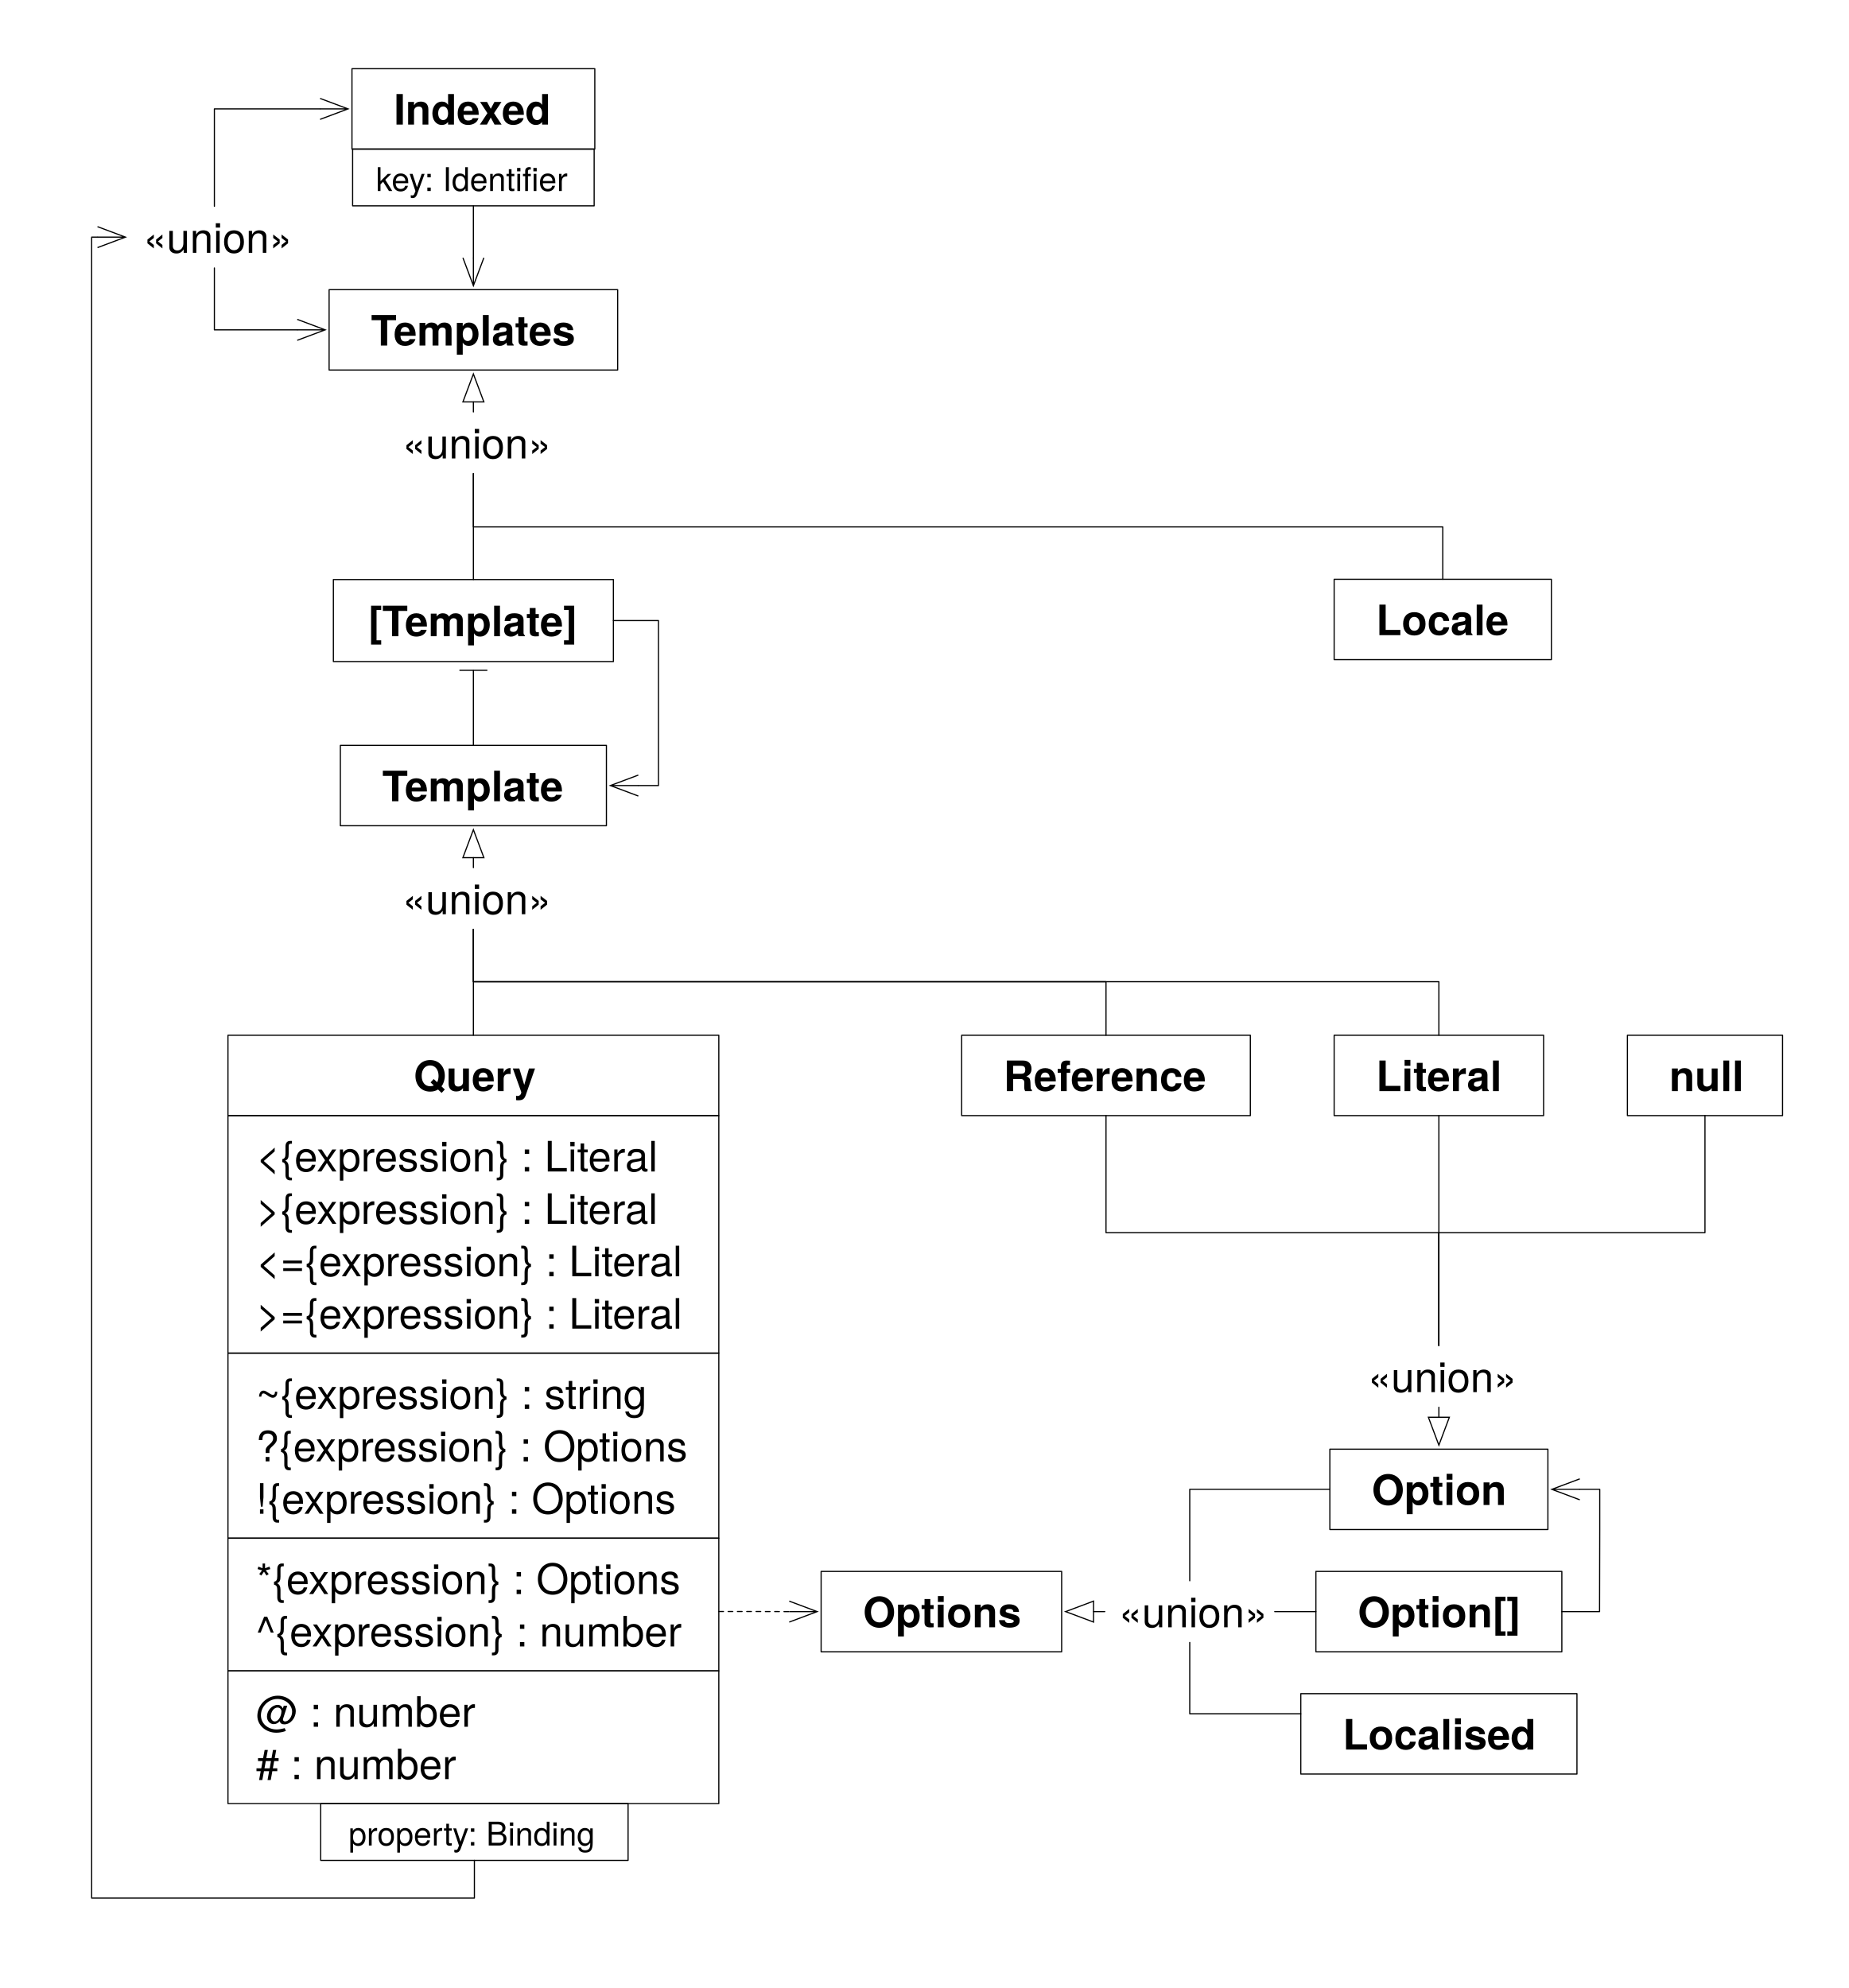
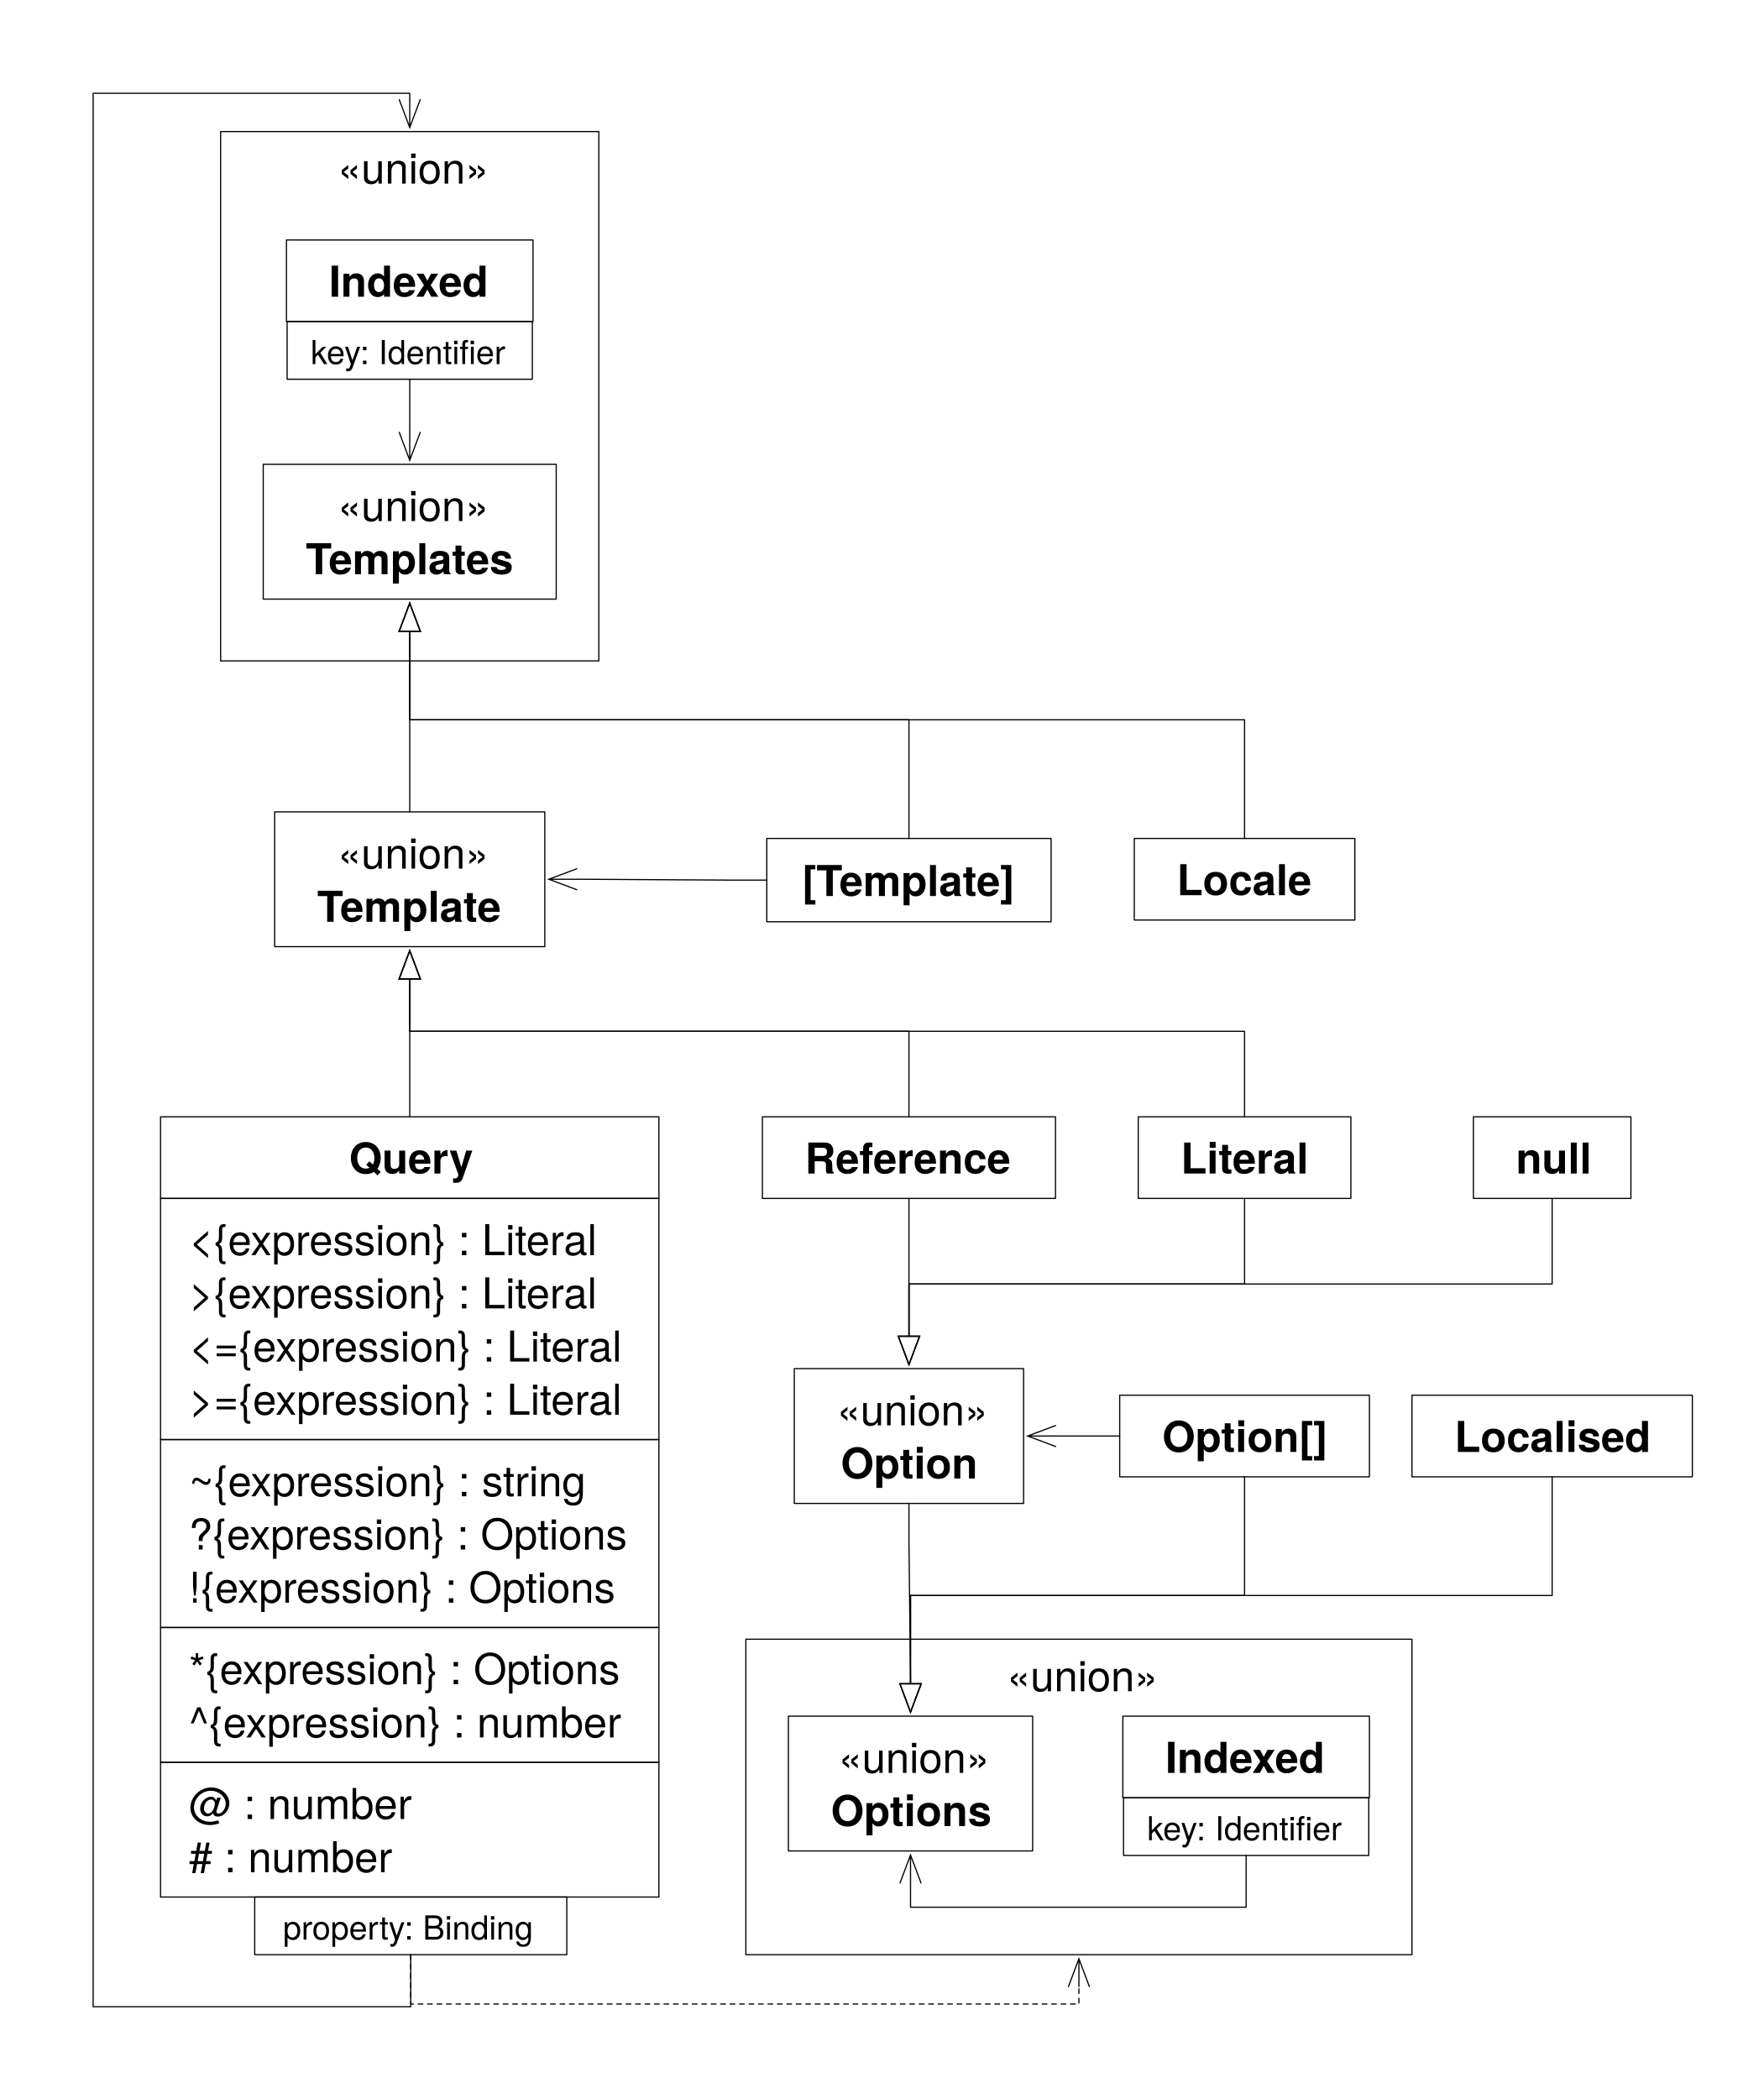
- <svg xmlns="http://www.w3.org/2000/svg" version="1.1" viewBox="-252 191 397 427" width="397" height="427">
+ <svg xmlns="http://www.w3.org/2000/svg" version="1.1" viewBox="-237 146 373 444" width="373" height="444">
  <defs>
    <marker orient="auto" overflow="visible" markerUnits="strokeWidth" id="StickArrow_Marker" stroke-linejoin="miter" stroke-miterlimit="10" viewBox="-1 -10 26 20" markerWidth="26" markerHeight="20" color="black">
      <g>
        <path d="M 24 0 L 0 0 M 0 -9 L 24 0 L 0 9" fill="none" stroke="currentColor" stroke-width="1" />
      </g>
    </marker>
    <marker orient="auto" overflow="visible" markerUnits="strokeWidth" id="Arrow_Marker" stroke-linejoin="miter" stroke-miterlimit="10" viewBox="-1 -10 26 20" markerWidth="26" markerHeight="20" color="black">
      <g>
        <path d="M 24 0 L 0 -9 L 0 9 Z" fill="none" stroke="currentColor" stroke-width="1" />
      </g>
    </marker>
-     <marker orient="auto" overflow="visible" markerUnits="strokeWidth" id="NegativeControls_Marker" stroke-linejoin="miter" stroke-miterlimit="10" viewBox="-1 -13 2 26" markerWidth="2" markerHeight="26" color="black">
-       <g>
-         <line x1="0" y1="-12" x2="0" y2="12" fill="none" stroke="currentColor" stroke-width="1" />
-       </g>
-     </marker>
  </defs>
-   <g id="model" stroke="none" stroke-opacity="1" stroke-dasharray="none" fill="none" fill-opacity="1">
+   <g id="model" stroke-opacity="1" fill="none" fill-opacity="1" stroke="none" stroke-dasharray="none">
    <g id="model_Layer_1">
+       <g id="Graphic_962">
+         <rect x="-79.228" y="492.744" width="140.899" height="66.728" stroke="black" stroke-linecap="round" stroke-linejoin="round" stroke-width=".25" />
+         <text transform="translate(-24.0332 494.7441)" fill="black">
+           <tspan font-family="Helvetica Neue" font-size="9" fill="black" x="0" y="9" xml:space="preserve">«union»</tspan>
+         </text>
+       </g>
+       <g id="Graphic_958">
+         <rect x="-190.33" y="173.832" width="80.001" height="111.97" stroke="black" stroke-linecap="round" stroke-linejoin="round" stroke-width=".25" />
+         <text transform="translate(-165.5848 175.8315)" fill="black">
+           <tspan font-family="Helvetica Neue" font-size="9" fill="black" x="0" y="9" xml:space="preserve">«union»</tspan>
+         </text>
+       </g>
+       <g id="Group_860">
+         <g id="Graphic_861">
+           <rect x="2.933" y="323.356" width="46.656" height="17.261" stroke="black" stroke-linecap="round" stroke-linejoin="round" stroke-width=".25" />
+           <text transform="translate(11.93293 326.3555)" fill="black">
+             <tspan font-family="Helvetica Neue" font-weight="bold" font-size="9" fill="black" x="0" y="9" xml:space="preserve">Locale</tspan>
+           </text>
+         </g>
+       </g>
      <g id="Group_785">
        <g id="Graphic_786">
-           <rect x="27.372" y="554.784" width="59.31" height="17.261" stroke="black" stroke-linecap="round" stroke-linejoin="round" stroke-width=".25" />
-           <text transform="translate(36.37206 557.7837)" fill="black">
+           <rect x="61.671" y="441.13" width="59.31" height="17.261" stroke="black" stroke-linecap="round" stroke-linejoin="round" stroke-width=".25" />
+           <text transform="translate(70.67143 444.1296)" fill="black">
            <tspan font-family="Helvetica Neue" font-weight="bold" font-size="9" fill="black" x="657252e-18" y="9" xml:space="preserve">Localised</tspan>
          </text>
        </g>
      </g>
      <g id="Group_774">
        <g id="Graphic_776">
-           <rect x="-181.317" y="253.216" width="61.974" height="17.261" stroke="black" stroke-linecap="round" stroke-linejoin="round" stroke-width=".25" />
-           <text transform="translate(-172.3168 256.2165)" fill="black">
-             <tspan font-family="Helvetica Neue" font-weight="bold" font-size="9" fill="black" x="0" y="9" xml:space="preserve">Templates</tspan>
+           <rect x="-181.317" y="244.216" width="61.974" height="28.513" stroke="black" stroke-linecap="round" stroke-linejoin="round" stroke-width=".25" />
+           <text transform="translate(-172.3168 247.2165)" fill="black">
+             <tspan font-family="Helvetica Neue" font-size="9" fill="black" x="6.732" y="9" xml:space="preserve">«union»</tspan>
+             <tspan font-family="Helvetica Neue" font-weight="bold" font-size="9" fill="black" x="0" y="20.252" xml:space="preserve">Templates</tspan>
          </text>
        </g>
      </g>
      <g id="Group_769">
        <g id="Graphic_773">
-           <rect x="-176.267" y="223.02" width="51.874" height="12.196" stroke="black" stroke-linecap="round" stroke-linejoin="round" stroke-width=".25" />
-           <text transform="translate(-171.2668 225.0205)" fill="black">
+           <rect x="-176.267" y="214.02" width="51.874" height="12.196" stroke="black" stroke-linecap="round" stroke-linejoin="round" stroke-width=".25" />
+           <text transform="translate(-171.2668 216.0205)" fill="black">
            <tspan font-family="Helvetica Neue" font-size="7" fill="black" x="0" y="7" xml:space="preserve">key: Identifier</tspan>
          </text>
        </g>
        <g id="Group_770">
          <g id="Graphic_771">
-             <rect x="-176.407" y="205.759" width="52.155" height="17.261" stroke="black" stroke-linecap="round" stroke-linejoin="round" stroke-width=".25" />
-             <text transform="translate(-167.4073 208.7594)" fill="black">
+             <rect x="-176.407" y="196.759" width="52.155" height="17.261" stroke="black" stroke-linecap="round" stroke-linejoin="round" stroke-width=".25" />
+             <text transform="translate(-167.4073 199.7594)" fill="black">
              <tspan font-family="Helvetica Neue" font-weight="bold" font-size="9" fill="black" x="0" y="9" xml:space="preserve">Indexed</tspan>
            </text>
          </g>
        </g>
      </g>
      <g id="Line_764">
-         <path d="M -150.114 590.588 L -150.114 598.688 L -232.312 598.688 L -232.312 241.933 L -231.062 241.933" marker-end="url(#StickArrow_Marker)" stroke="black" stroke-linecap="round" stroke-linejoin="round" stroke-width=".25" />
+         <path d="M -150.114 559.472 L -150.114 570.483 L -217.299 570.483 L -217.299 165.732 L -150.33 165.732 L -150.33 166.982" marker-end="url(#StickArrow_Marker)" stroke="black" stroke-linecap="round" stroke-linejoin="round" stroke-width=".25" />
      </g>
      <g id="Group_818">
        <g id="Graphic_819">
-           <rect x="-45.465" y="413.359" width="62.001" height="17.261" stroke="black" stroke-linecap="round" stroke-linejoin="round" stroke-width=".25" />
-           <text transform="translate(-36.46494 416.3586)" fill="black">
+           <rect x="-75.731" y="382.243" width="62.001" height="17.261" stroke="black" stroke-linecap="round" stroke-linejoin="round" stroke-width=".25" />
+           <text transform="translate(-66.73133 385.2426)" fill="black">
            <tspan font-family="Helvetica Neue" font-weight="bold" font-size="9" fill="black" x="10658141e-20" y="9" xml:space="preserve">Reference</tspan>
          </text>
        </g>
-       </g>
-       <g id="Line_842">
-         <path d="M -205.957 235.307 L -205.957 214.39 L -183.257 214.39" marker-end="url(#StickArrow_Marker)" stroke="black" stroke-linecap="round" stroke-linejoin="round" stroke-width=".25" />
-       </g>
-       <g id="Graphic_845">
-         <text transform="translate(-221.2124 236.3068)" fill="black">
-           <tspan font-family="Helvetica Neue" font-size="9" fill="black" x="0" y="9" xml:space="preserve">«union»</tspan>
-         </text>
-       </g>
-       <g id="Line_846">
-         <line x1="-150.33" y1="235.216" x2="-150.33" y2="246.366" marker-end="url(#StickArrow_Marker)" stroke="black" stroke-linecap="round" stroke-linejoin="round" stroke-width=".25" />
-       </g>
-       <g id="Graphic_856">
-         <text transform="translate(-165.5848 280.4775)" fill="black">
-           <tspan font-family="Helvetica Neue" font-size="9" fill="black" x="0" y="9" xml:space="preserve">«union»</tspan>
-         </text>
-       </g>
-       <g id="Line_857">
-         <line x1="-150.33" y1="279.478" x2="-150.33" y2="277.327" marker-end="url(#Arrow_Marker)" stroke="black" stroke-linecap="round" stroke-linejoin="round" stroke-width=".25" />
      </g>
      <g id="Group_869">
        <g id="Graphic_870">
-           <rect x="34.536" y="413.359" width="44.982" height="17.261" stroke="black" stroke-linecap="round" stroke-linejoin="round" stroke-width=".25" />
-           <text transform="translate(43.53606 416.3586)" fill="black">
+           <rect x="3.77" y="382.243" width="44.982" height="17.261" stroke="black" stroke-linecap="round" stroke-linejoin="round" stroke-width=".25" />
+           <text transform="translate(12.76993 385.2426)" fill="black">
            <tspan font-family="Helvetica Neue" font-weight="bold" font-size="9" fill="black" x="0" y="9" xml:space="preserve">Literal</tspan>
          </text>
        </g>
      </g>
      <g id="Group_922">
        <g id="Graphic_750">
-           <rect x="-183.121" y="578.392" width="66.014" height="12.196" stroke="black" stroke-linecap="round" stroke-linejoin="round" stroke-width=".25" />
-           <text transform="translate(-178.1208 580.3917)" fill="black">
+           <rect x="-183.121" y="547.276" width="66.014" height="12.196" stroke="black" stroke-linecap="round" stroke-linejoin="round" stroke-width=".25" />
+           <text transform="translate(-178.1208 549.2756)" fill="black">
            <tspan font-family="Helvetica Neue" font-size="7" fill="black" x=".973" y="7" xml:space="preserve">property: Binding </tspan>
          </text>
        </g>
        <g id="Group_874">
          <g id="Graphic_906">
-             <rect x="-203.04" y="549.888" width="105.42" height="28.504" stroke="black" stroke-linecap="round" stroke-linejoin="round" stroke-width=".25" />
-             <text transform="translate(-197.0398 552.8877)" fill="black">
+             <rect x="-203.04" y="518.772" width="105.42" height="28.504" stroke="black" stroke-linecap="round" stroke-linejoin="round" stroke-width=".25" />
+             <text transform="translate(-197.0398 521.7716)" fill="black">
              <tspan font-family="Helvetica Neue" font-size="9" fill="black" x="0" y="9" xml:space="preserve">@ : number</tspan>
              <tspan font-family="Helvetica Neue" font-size="9" fill="black" x="0" y="20.252" xml:space="preserve"># : number</tspan>
            </text>
          </g>
          <g id="Graphic_905">
-             <rect x="-203.04" y="521.384" width="105.42" height="28.504" stroke="black" stroke-linecap="round" stroke-linejoin="round" stroke-width=".25" />
-             <text transform="translate(-197.0398 524.3837)" fill="black">
+             <rect x="-203.04" y="490.268" width="105.42" height="28.504" stroke="black" stroke-linecap="round" stroke-linejoin="round" stroke-width=".25" />
+             <text transform="translate(-197.0398 493.2676)" fill="black">
              <tspan font-family="Helvetica Neue" font-size="9" fill="black" x="0" y="9" xml:space="preserve">*{expression} : Options</tspan>
              <tspan font-family="Helvetica Neue" font-size="9" fill="black" x="0" y="20.252" xml:space="preserve">^{expression} : number</tspan>
            </text>
          </g>
          <g id="Graphic_904">
-             <rect x="-203.04" y="481.628" width="105.42" height="39.756" stroke="black" stroke-linecap="round" stroke-linejoin="round" stroke-width=".25" />
-             <text transform="translate(-197.0398 484.6277)" fill="black">
+             <rect x="-203.04" y="450.512" width="105.42" height="39.756" stroke="black" stroke-linecap="round" stroke-linejoin="round" stroke-width=".25" />
+             <text transform="translate(-197.0398 453.5116)" fill="black">
              <tspan font-family="Helvetica Neue" font-size="9" fill="black" x="0" y="9" xml:space="preserve">~{expression} : string</tspan>
              <tspan font-family="Helvetica Neue" font-size="9" fill="black" x="0" y="20.252" xml:space="preserve">?{expression} : Options</tspan>
              <tspan font-family="Helvetica Neue" font-size="9" fill="black" x="0" y="31.504" xml:space="preserve">!{expression} : Options</tspan>
            </text>
          </g>
          <g id="Graphic_876">
-             <rect x="-203.04" y="430.62" width="105.42" height="51.008" stroke="black" stroke-linecap="round" stroke-linejoin="round" stroke-width=".25" />
-             <text transform="translate(-197.0398 433.6197)" fill="black">
+             <rect x="-203.04" y="399.504" width="105.42" height="51.008" stroke="black" stroke-linecap="round" stroke-linejoin="round" stroke-width=".25" />
+             <text transform="translate(-197.0398 402.5036)" fill="black">
              <tspan font-family="Helvetica Neue" font-size="9" fill="black" x="0" y="9" xml:space="preserve">&lt;{expression} : Literal</tspan>
              <tspan font-family="Helvetica Neue" font-size="9" fill="black" x="0" y="20.252" xml:space="preserve">&gt;{expression} : Literal</tspan>
              <tspan font-family="Helvetica Neue" font-size="9" fill="black" x="0" y="31.504" xml:space="preserve">&lt;={expression} : Literal</tspan>
              <tspan font-family="Helvetica Neue" font-size="9" fill="black" x="0" y="42.756" xml:space="preserve">&gt;={expression} : Literal</tspan>
            </text>
          </g>
          <g id="Graphic_875">
-             <rect x="-203.04" y="413.359" width="105.42" height="17.261" stroke="black" stroke-linecap="round" stroke-linejoin="round" stroke-width=".25" />
-             <text transform="translate(-163.1683 416.3586)" fill="black">
+             <rect x="-203.04" y="382.243" width="105.42" height="17.261" stroke="black" stroke-linecap="round" stroke-linejoin="round" stroke-width=".25" />
+             <text transform="translate(-163.1683 385.2426)" fill="black">
              <tspan font-family="Helvetica Neue" font-weight="bold" font-size="9" fill="black" x="0" y="9" xml:space="preserve">Query</tspan>
            </text>
          </g>
        </g>
      </g>
      <g id="Group_878">
        <g id="Graphic_879">
-           <rect x="-75.648" y="528.523" width="51.66" height="17.261" stroke="black" stroke-linecap="round" stroke-linejoin="round" stroke-width=".25" />
-           <text transform="translate(-66.64834 531.5226)" fill="black">
-             <tspan font-family="Helvetica Neue" font-weight="bold" font-size="9" fill="black" x="0" y="9" xml:space="preserve">Options</tspan>
-           </text>
-         </g>
-       </g>
-       <g id="Graphic_880">
-         <text transform="translate(-11.73236 531.5272)" fill="black">
-           <tspan font-family="Helvetica Neue" font-size="9" fill="black" x="0" y="9" xml:space="preserve">«union»</tspan>
-         </text>
-       </g>
-       <g id="Line_881">
-         <line x1="-14.732" y1="537.153" x2="-17.138" y2="537.153" marker-end="url(#Arrow_Marker)" stroke="black" stroke-linecap="round" stroke-linejoin="round" stroke-width=".25" />
+           <rect x="-70.228" y="509.017" width="51.66" height="28.513" stroke="black" stroke-linecap="round" stroke-linejoin="round" stroke-width=".25" />
+           <text transform="translate(-61.22783 512.0167)" fill="black">
+             <tspan font-family="Helvetica Neue" font-size="9" fill="black" x="1.575" y="9" xml:space="preserve">«union»</tspan>
+             <tspan font-family="Helvetica Neue" font-weight="bold" font-size="9" fill="black" x="0" y="20.252" xml:space="preserve">Options</tspan>
+           </text>
+         </g>
      </g>
      <g id="Group_882">
        <g id="Graphic_883">
-           <rect x="97.518" y="413.359" width="33.318" height="17.261" stroke="black" stroke-linecap="round" stroke-linejoin="round" stroke-width=".25" />
-           <text transform="translate(106.5181 416.3586)" fill="black">
+           <rect x="74.667" y="382.243" width="33.318" height="17.261" stroke="black" stroke-linecap="round" stroke-linejoin="round" stroke-width=".25" />
+           <text transform="translate(83.66743 385.2426)" fill="black">
            <tspan font-family="Helvetica Neue" font-weight="bold" font-size="9" fill="black" x="0" y="9" xml:space="preserve">null</tspan>
          </text>
        </g>
-       </g>
-       <g id="Line_884">
-         <line x1="57.027" y1="480.01" x2="57.027" y2="430.62" stroke="black" stroke-linecap="round" stroke-linejoin="round" stroke-width=".25" />
-       </g>
-       <g id="Line_885">
-         <path d="M 3.523 543.779 L 3.523 559.099 L 27.372 559.099" stroke="black" stroke-linecap="round" stroke-linejoin="round" stroke-width=".25" />
      </g>
      <g id="Group_886">
        <g id="Graphic_887">
-           <rect x="33.614" y="502.262" width="46.827" height="17.261" stroke="black" stroke-linecap="round" stroke-linejoin="round" stroke-width=".25" />
-           <text transform="translate(42.61356 505.2616)" fill="black">
-             <tspan font-family="Helvetica Neue" font-weight="bold" font-size="9" fill="black" x="5684342e-19" y="9" xml:space="preserve">Option</tspan>
-           </text>
-         </g>
-       </g>
-       <g id="Graphic_888">
-         <text transform="translate(41.77206 481.0096)" fill="black">
-           <tspan font-family="Helvetica Neue" font-size="9" fill="black" x="0" y="9" xml:space="preserve">«union»</tspan>
-         </text>
-       </g>
-       <g id="Line_889">
-         <line x1="57.027" y1="493.262" x2="57.027" y2="495.412" marker-end="url(#Arrow_Marker)" stroke="black" stroke-linecap="round" stroke-linejoin="round" stroke-width=".25" />
-       </g>
-       <g id="Line_890">
-         <path d="M 57.027 480.01 L 57.027 455.76 L 114.177 455.76 L 114.177 430.62" stroke="black" stroke-linecap="round" stroke-linejoin="round" stroke-width=".25" />
-       </g>
-       <g id="Line_891">
-         <path d="M 57.027 480.01 L 57.027 455.76 L -14.464 455.76 L -14.464 430.62" stroke="black" stroke-linecap="round" stroke-linejoin="round" stroke-width=".25" />
+           <rect x="-68.986" y="435.504" width="48.51" height="28.513" stroke="black" stroke-linecap="round" stroke-linejoin="round" stroke-width=".25" />
+           <text transform="translate(-59.98583 438.5036)" fill="black">
+             <tspan font-family="Helvetica Neue" font-size="9" fill="black" x="0" y="9" xml:space="preserve">«union»</tspan>
+             <tspan font-family="Helvetica Neue" font-weight="bold" font-size="9" fill="black" x=".842" y="20.252" xml:space="preserve">Option</tspan>
+           </text>
+         </g>
      </g>
      <g id="Group_892">
        <g id="Graphic_893">
-           <rect x="30.617" y="528.523" width="52.821" height="17.261" stroke="black" stroke-linecap="round" stroke-linejoin="round" stroke-width=".25" />
-           <text transform="translate(39.61656 531.5226)" fill="black">
+           <rect x="-.15" y="441.13" width="52.821" height="17.261" stroke="black" stroke-linecap="round" stroke-linejoin="round" stroke-width=".25" />
+           <text transform="translate(8.850426 444.1296)" fill="black">
            <tspan font-family="Helvetica Neue" font-weight="bold" font-size="9" fill="black" x="0" y="9" xml:space="preserve">Option[]</tspan>
          </text>
        </g>
      </g>
      <g id="Line_895">
-         <path d="M 83.438 537.153 L 91.538 537.153 L 91.576 519.523 L 91.576 510.892 L 87.291 510.892" marker-end="url(#StickArrow_Marker)" stroke="black" stroke-linecap="round" stroke-linejoin="round" stroke-width=".25" />
-       </g>
-       <g id="Line_896">
-         <path d="M 33.614 510.892 L 3.523 510.892 L 3.523 530.527" stroke="black" stroke-linecap="round" stroke-linejoin="round" stroke-width=".25" />
-       </g>
-       <g id="Line_912">
-         <path d="M -97.62 537.133 L -89.52 537.133 L -83.748 537.153 L -82.498 537.153" marker-end="url(#StickArrow_Marker)" stroke="black" stroke-linecap="round" stroke-linejoin="round" stroke-dasharray="1.0,1.0" stroke-width=".25" />
-       </g>
-       <g id="Line_916">
-         <path d="M 21.778 537.153 L 26.197 537.153 L 30.617 537.153" stroke="black" stroke-linecap="round" stroke-linejoin="round" stroke-width=".25" />
-       </g>
-       <g id="Group_860">
-         <g id="Graphic_861">
-           <rect x="34.536" y="315.423" width="46.656" height="17.261" stroke="black" stroke-linecap="round" stroke-linejoin="round" stroke-width=".25" />
-           <text transform="translate(43.53606 318.423)" fill="black">
-             <tspan font-family="Helvetica Neue" font-weight="bold" font-size="9" fill="black" x="0" y="9" xml:space="preserve">Locale</tspan>
-           </text>
-         </g>
-       </g>
-       <g id="Line_917">
-         <line x1="-150.33" y1="315.478" x2="-150.33" y2="292.729" stroke="black" stroke-linecap="round" stroke-linejoin="round" stroke-width=".25" />
-       </g>
-       <g id="Line_918">
-         <path d="M 57.864 315.423 L 57.864 304.173 L -150.33 304.173 L -150.33 292.729" stroke="black" stroke-linecap="round" stroke-linejoin="round" stroke-width=".25" />
-       </g>
-       <g id="Line_921">
-         <path d="M -205.957 248.559 L -205.957 261.847 L -188.167 261.847" marker-end="url(#StickArrow_Marker)" stroke="black" stroke-linecap="round" stroke-linejoin="round" stroke-width=".25" />
+         <line x1="-.15" y1="449.76" x2="-13.626" y2="449.76" marker-end="url(#StickArrow_Marker)" stroke="black" stroke-linecap="round" stroke-linejoin="round" stroke-width=".25" />
      </g>
      <g id="Group_923">
        <g id="Graphic_924">
-           <rect x="-178.9" y="351.098" width="57.141" height="17.261" stroke="black" stroke-linecap="round" stroke-linejoin="round" stroke-width=".25" />
-           <text transform="translate(-169.9003 354.0975)" fill="black">
-             <tspan font-family="Helvetica Neue" font-weight="bold" font-size="9" fill="black" x="0" y="9" xml:space="preserve">Template</tspan>
-           </text>
-         </g>
-       </g>
-       <g id="Graphic_925">
-         <text transform="translate(-165.5848 378.3586)" fill="black">
-           <tspan font-family="Helvetica Neue" font-size="9" fill="black" x="0" y="9" xml:space="preserve">«union»</tspan>
-         </text>
-       </g>
-       <g id="Line_926">
-         <line x1="-150.33" y1="377.359" x2="-150.33" y2="375.209" marker-end="url(#Arrow_Marker)" stroke="black" stroke-linecap="round" stroke-linejoin="round" stroke-width=".25" />
+           <rect x="-178.9" y="317.729" width="57.141" height="28.513" stroke="black" stroke-linecap="round" stroke-linejoin="round" stroke-width=".25" />
+           <text transform="translate(-169.9003 320.7295)" fill="black">
+             <tspan font-family="Helvetica Neue" font-size="9" fill="black" x="4.316" y="9" xml:space="preserve">«union»</tspan>
+             <tspan font-family="Helvetica Neue" font-weight="bold" font-size="9" fill="black" x="0" y="20.252" xml:space="preserve">Template</tspan>
+           </text>
+         </g>
+       </g>
+       <g id="Line_931">
+         <path d="M -74.8 332.166 L -82.9 332.166 L -113.659 331.986 L -114.909 331.986" marker-end="url(#StickArrow_Marker)" stroke="black" stroke-linecap="round" stroke-linejoin="round" stroke-width=".25" />
+       </g>
+       <g id="Line_934">
+         <line x1="-150.33" y1="317.729" x2="-150.33" y2="279.579" marker-end="url(#Arrow_Marker)" stroke="black" stroke-linecap="round" stroke-linejoin="round" stroke-width=".25" />
+       </g>
+       <g id="Line_935">
+         <path d="M -44.731 323.356 L -44.731 298.255 L -150.33 298.255 L -150.33 279.579" marker-end="url(#Arrow_Marker)" stroke="black" stroke-linecap="round" stroke-linejoin="round" stroke-width=".25" />
+       </g>
+       <g id="Line_936">
+         <path d="M 26.261 323.356 L 26.261 298.255 L -150.33 298.255 L -150.33 279.579" marker-end="url(#Arrow_Marker)" stroke="black" stroke-linecap="round" stroke-linejoin="round" stroke-width=".25" />
+       </g>
+       <g id="Line_937">
+         <line x1="-150.33" y1="382.243" x2="-150.33" y2="353.093" marker-end="url(#Arrow_Marker)" stroke="black" stroke-linecap="round" stroke-linejoin="round" stroke-width=".25" />
+       </g>
+       <g id="Line_938">
+         <path d="M -44.731 382.243 L -44.731 364.143 L -150.33 364.143 L -150.33 353.093" marker-end="url(#Arrow_Marker)" stroke="black" stroke-linecap="round" stroke-linejoin="round" stroke-width=".25" />
+       </g>
+       <g id="Line_939">
+         <path d="M 26.261 382.243 L 26.261 364.143 L -150.33 364.143 L -150.33 353.093" marker-end="url(#Arrow_Marker)" stroke="black" stroke-linecap="round" stroke-linejoin="round" stroke-width=".25" />
      </g>
      <g id="Group_927">
        <g id="Graphic_928">
-           <rect x="-180.399" y="315.478" width="60.138" height="17.62" stroke="black" stroke-linecap="round" stroke-linejoin="round" stroke-width=".25" />
-           <text transform="translate(-172.8973 318.657)" fill="black">
+           <rect x="-74.8" y="323.356" width="60.138" height="17.62" stroke="black" stroke-linecap="round" stroke-linejoin="round" stroke-width=".25" />
+           <text transform="translate(-67.29833 326.535)" fill="black">
            <tspan font-family="Helvetica Neue" font-weight="bold" font-size="9" fill="black" x="0" y="9" xml:space="preserve">[Template]</tspan>
          </text>
        </g>
      </g>
-       <g id="Line_929">
-         <line x1="-150.33" y1="351.098" x2="-150.33" y2="334.973" marker-end="url(#NegativeControls_Marker)" stroke="black" stroke-linecap="round" stroke-linejoin="round" stroke-width=".25" />
-       </g>
-       <g id="Line_930">
-         <line x1="-150.33" y1="413.359" x2="-150.33" y2="390.611" stroke="black" stroke-linecap="round" stroke-linejoin="round" stroke-width=".25" />
-       </g>
-       <g id="Line_931">
-         <path d="M -120.261 324.288 L -110.582 324.288 L -110.582 359.728 L -114.909 359.728" marker-end="url(#StickArrow_Marker)" stroke="black" stroke-linecap="round" stroke-linejoin="round" stroke-width=".25" />
-       </g>
-       <g id="Line_933">
-         <path d="M -150.33 390.611 L -150.33 401.861 L 57.027 401.861 L 57.027 413.359" stroke="black" stroke-linecap="round" stroke-linejoin="round" stroke-width=".25" />
-       </g>
-       <g id="Line_932">
-         <path d="M -150.33 390.611 L -150.33 401.861 L -14.464 401.861 L -14.464 413.359" stroke="black" stroke-linecap="round" stroke-linejoin="round" stroke-width=".25" />
+       <g id="Line_940">
+         <line x1="-44.731" y1="399.504" x2="-44.731" y2="428.654" marker-end="url(#Arrow_Marker)" stroke="black" stroke-linecap="round" stroke-linejoin="round" stroke-width=".25" />
+       </g>
+       <g id="Line_941">
+         <path d="M 26.261 399.504 L 26.261 417.604 L -44.731 417.604 L -44.731 428.654" marker-end="url(#Arrow_Marker)" stroke="black" stroke-linecap="round" stroke-linejoin="round" stroke-width=".25" />
+       </g>
+       <g id="Line_942">
+         <path d="M 91.326 399.504 L 91.326 417.604 L -44.731 417.604 L -44.731 428.654" marker-end="url(#Arrow_Marker)" stroke="black" stroke-linecap="round" stroke-linejoin="round" stroke-width=".25" />
+       </g>
+       <g id="Line_944">
+         <path d="M 26.261 458.391 L 26.261 483.491 L -44.398 483.491 L -44.398 502.167" marker-end="url(#Arrow_Marker)" stroke="black" stroke-linecap="round" stroke-linejoin="round" stroke-width=".25" />
+       </g>
+       <g id="Line_945">
+         <path d="M 91.326 458.391 L 91.326 483.491 L -44.398 483.491 L -44.398 502.167" marker-end="url(#Arrow_Marker)" stroke="black" stroke-linecap="round" stroke-linejoin="round" stroke-width=".25" />
+       </g>
+       <g id="Group_948">
+         <g id="Graphic_951">
+           <rect x=".657" y="526.278" width="51.874" height="12.196" stroke="black" stroke-linecap="round" stroke-linejoin="round" stroke-width=".25" />
+           <text transform="translate(5.656927 528.2778)" fill="black">
+             <tspan font-family="Helvetica Neue" font-size="7" fill="black" x="0" y="7" xml:space="preserve">key: Identifier</tspan>
+           </text>
+         </g>
+         <g id="Group_949">
+           <g id="Graphic_950">
+             <rect x=".516" y="509.017" width="52.155" height="17.261" stroke="black" stroke-linecap="round" stroke-linejoin="round" stroke-width=".25" />
+             <text transform="translate(9.516426 512.0167)" fill="black">
+               <tspan font-family="Helvetica Neue" font-weight="bold" font-size="9" fill="black" x="0" y="9" xml:space="preserve">Indexed</tspan>
+             </text>
+           </g>
+         </g>
+       </g>
+       <g id="Line_943">
+         <path d="M -44.731 464.017 L -44.731 472.117 L -44.398 500.917 L -44.398 502.167" marker-end="url(#Arrow_Marker)" stroke="black" stroke-linecap="round" stroke-linejoin="round" stroke-width=".25" />
+       </g>
+       <g id="Line_961">
+         <line x1="-150.33" y1="226.216" x2="-150.33" y2="237.366" marker-end="url(#StickArrow_Marker)" stroke="black" stroke-linecap="round" stroke-linejoin="round" stroke-width=".25" />
+       </g>
+       <g id="Line_963">
+         <path d="M 26.594 538.474 L 26.594 549.433 L -44.398 549.433 L -44.398 544.38" marker-end="url(#StickArrow_Marker)" stroke="black" stroke-linecap="round" stroke-linejoin="round" stroke-width=".25" />
+       </g>
+       <g id="Line_964">
+         <path d="M -150.114 559.472 L -150.114 569.91 L -8.778 569.91 L -8.778 566.322" marker-end="url(#StickArrow_Marker)" stroke="black" stroke-linecap="round" stroke-linejoin="round" stroke-dasharray="1.0,1.0" stroke-width=".25" />
      </g>
    </g>
  </g>
</svg>
